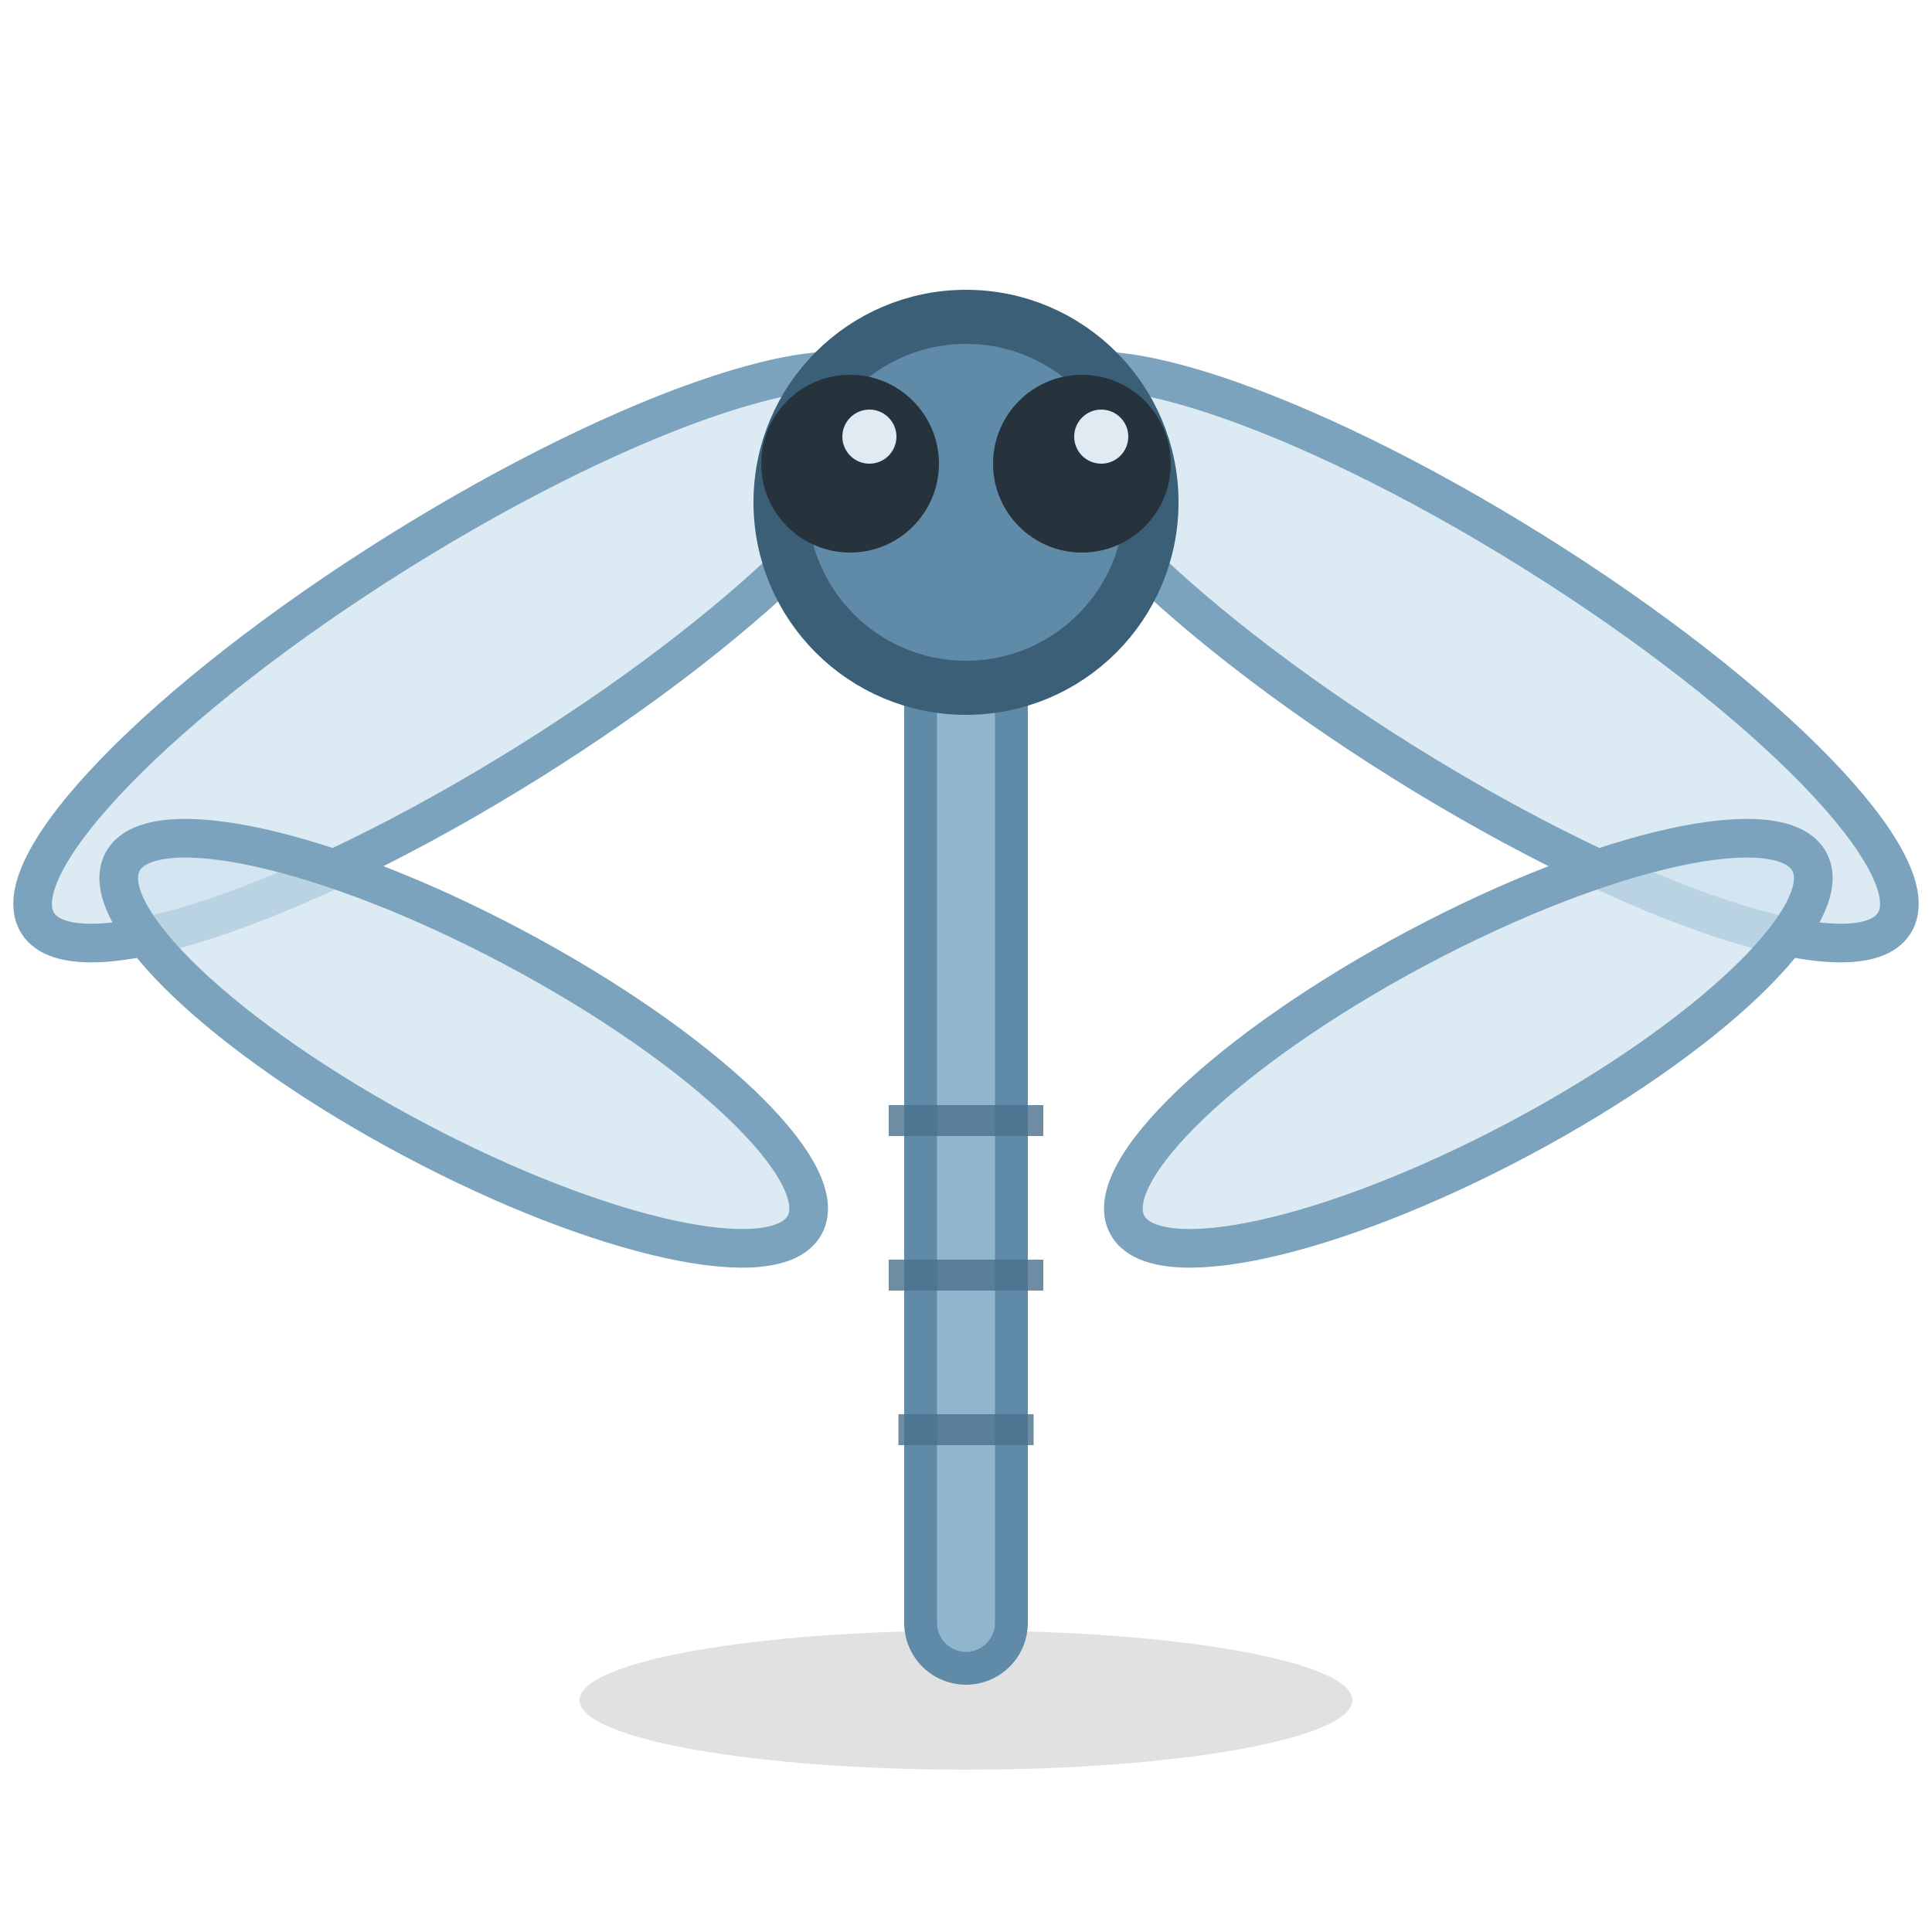
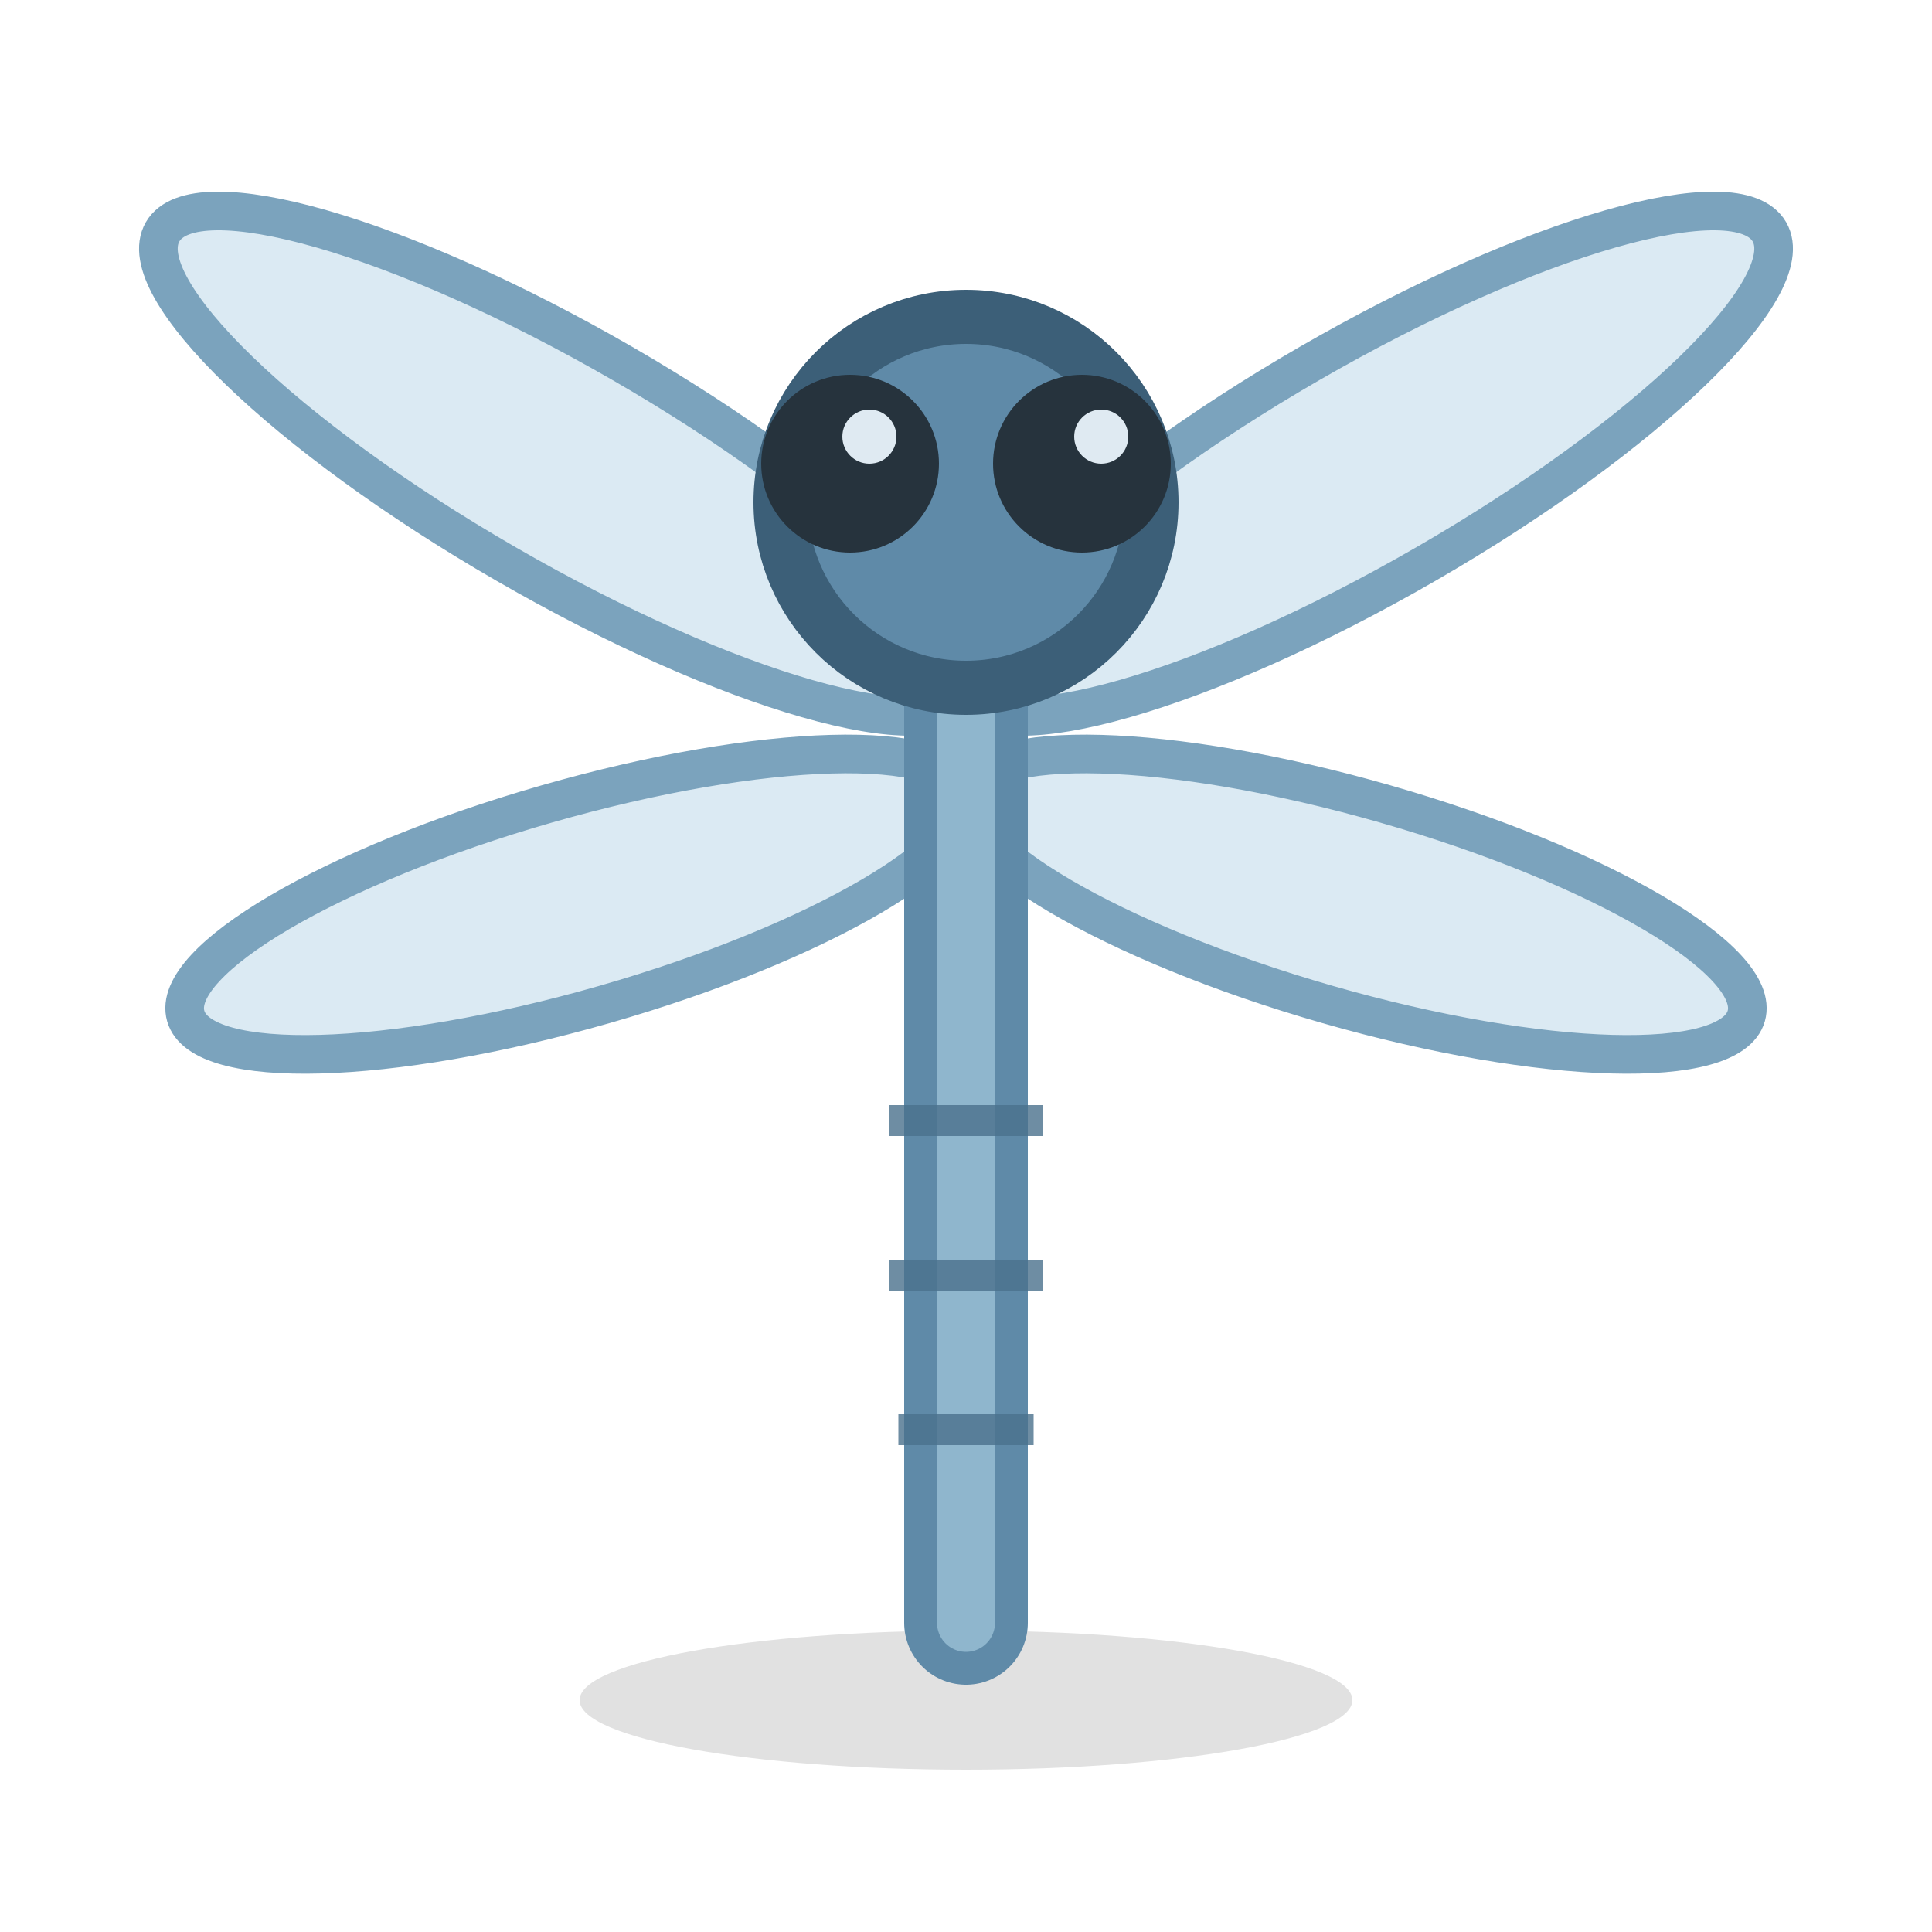
<svg xmlns="http://www.w3.org/2000/svg" viewBox="0 0 100 100">
  <ellipse cx="50" cy="88" rx="20" ry="3.6" fill="#000" opacity="0.12" />
  <g fill="#cfe3ef" fill-opacity="0.75" stroke="#7ba3bd" stroke-width="2">
-     <ellipse cx="24" cy="34" rx="26" ry="6.4" transform="rotate(-32 24 34)" />
-     <ellipse cx="76" cy="34" rx="26" ry="6.4" transform="rotate(32 76 34)" />
-     <ellipse cx="24" cy="54" rx="20" ry="5.6" transform="rotate(28 24 54)" />
-     <ellipse cx="76" cy="54" rx="20" ry="5.6" transform="rotate(-28 76 54)" />
+     <ellipse cx="29.2" cy="24" rx="24" ry="6" transform="rotate(30 29.2 24)" />
+     <ellipse cx="70.8" cy="24" rx="24" ry="6" transform="rotate(-30 70.8 24)" />
+     <ellipse cx="29.8" cy="46.8" rx="21" ry="5.4" transform="rotate(-16 29.8 46.8)" />
+     <ellipse cx="70.2" cy="46.8" rx="21" ry="5.4" transform="rotate(16 70.2 46.8)" />
  </g>
  <path d="M50 34 L50 84" stroke="#5f8aa8" stroke-width="6.4" stroke-linecap="round" />
  <path d="M50 34 L50 84" stroke="#8fb6cd" stroke-width="3" stroke-linecap="round" />
  <g stroke="#4a708c" stroke-width="1.6" opacity="0.8">
    <path d="M46 58 L54 58 M46 66 L54 66 M46.5 74 L53.5 74" />
  </g>
  <circle cx="50" cy="26" r="9.6" fill="#5f8aa8" stroke="#3c5f78" stroke-width="2.8" />
  <circle cx="44" cy="24" r="4.6" fill="#26333d" />
  <circle cx="56" cy="24" r="4.6" fill="#26333d" />
  <circle cx="45" cy="22.6" r="1.4" fill="#dfeaf2" />
  <circle cx="57" cy="22.6" r="1.4" fill="#dfeaf2" />
</svg>
